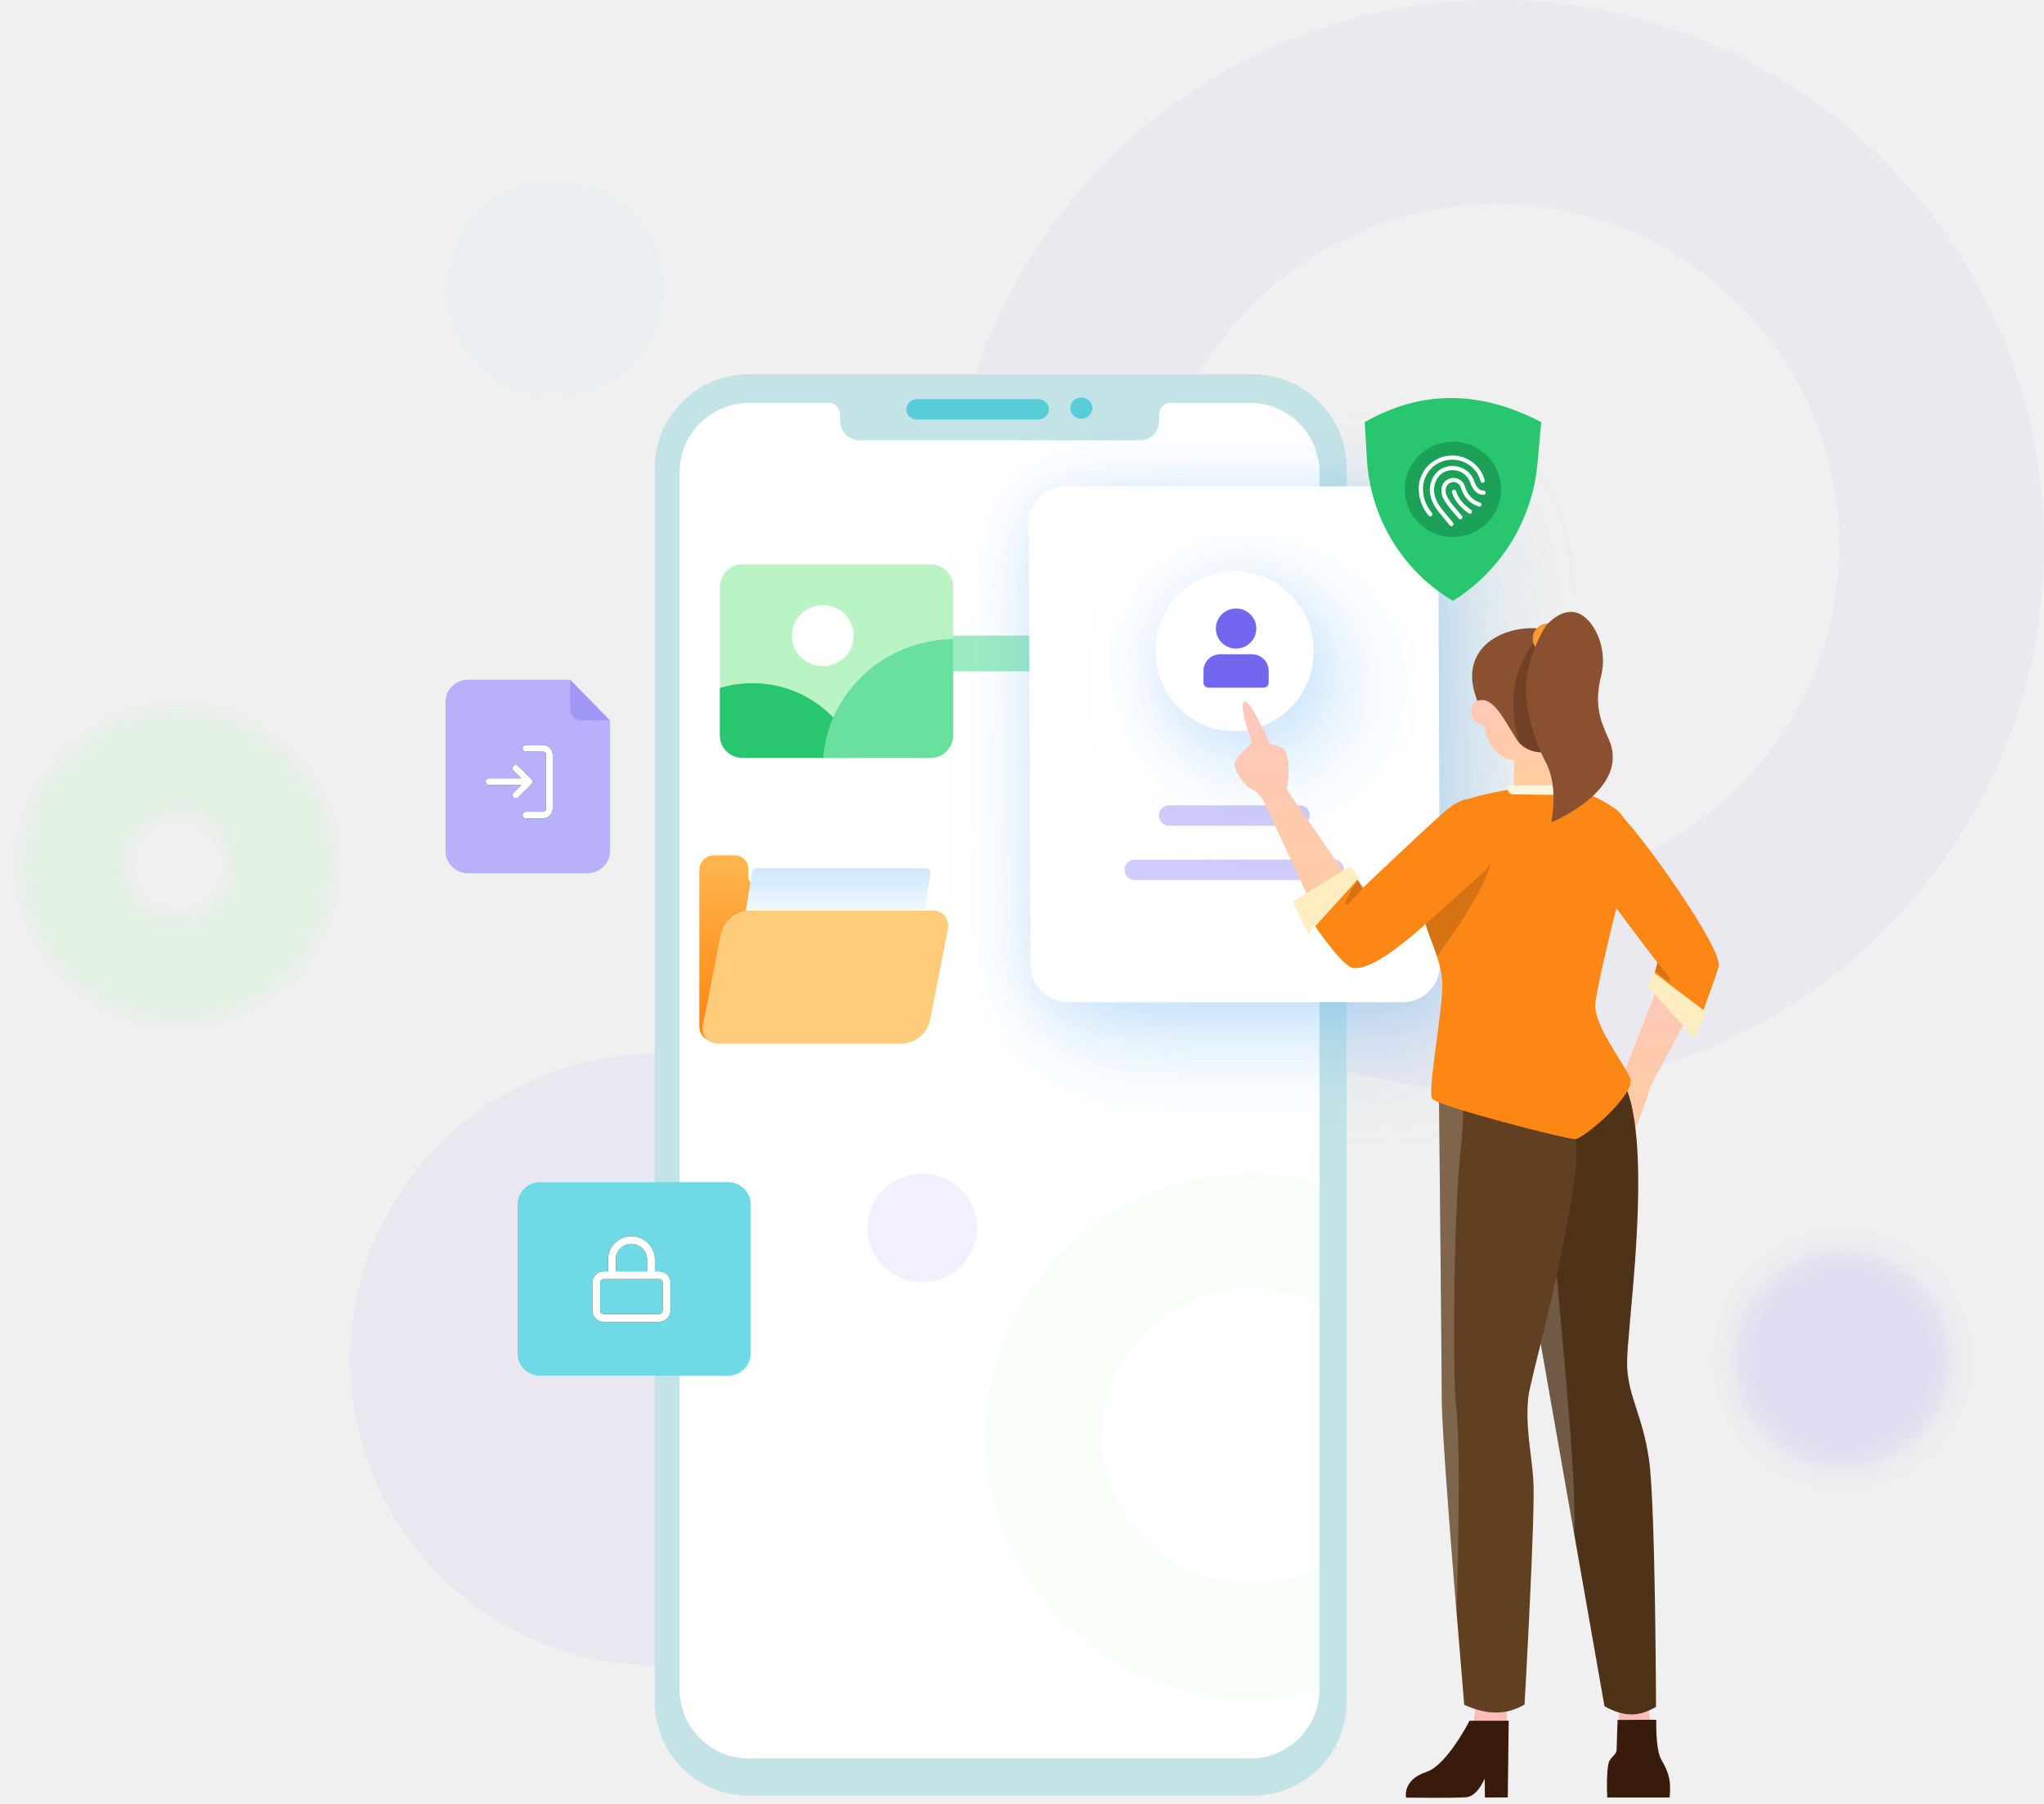
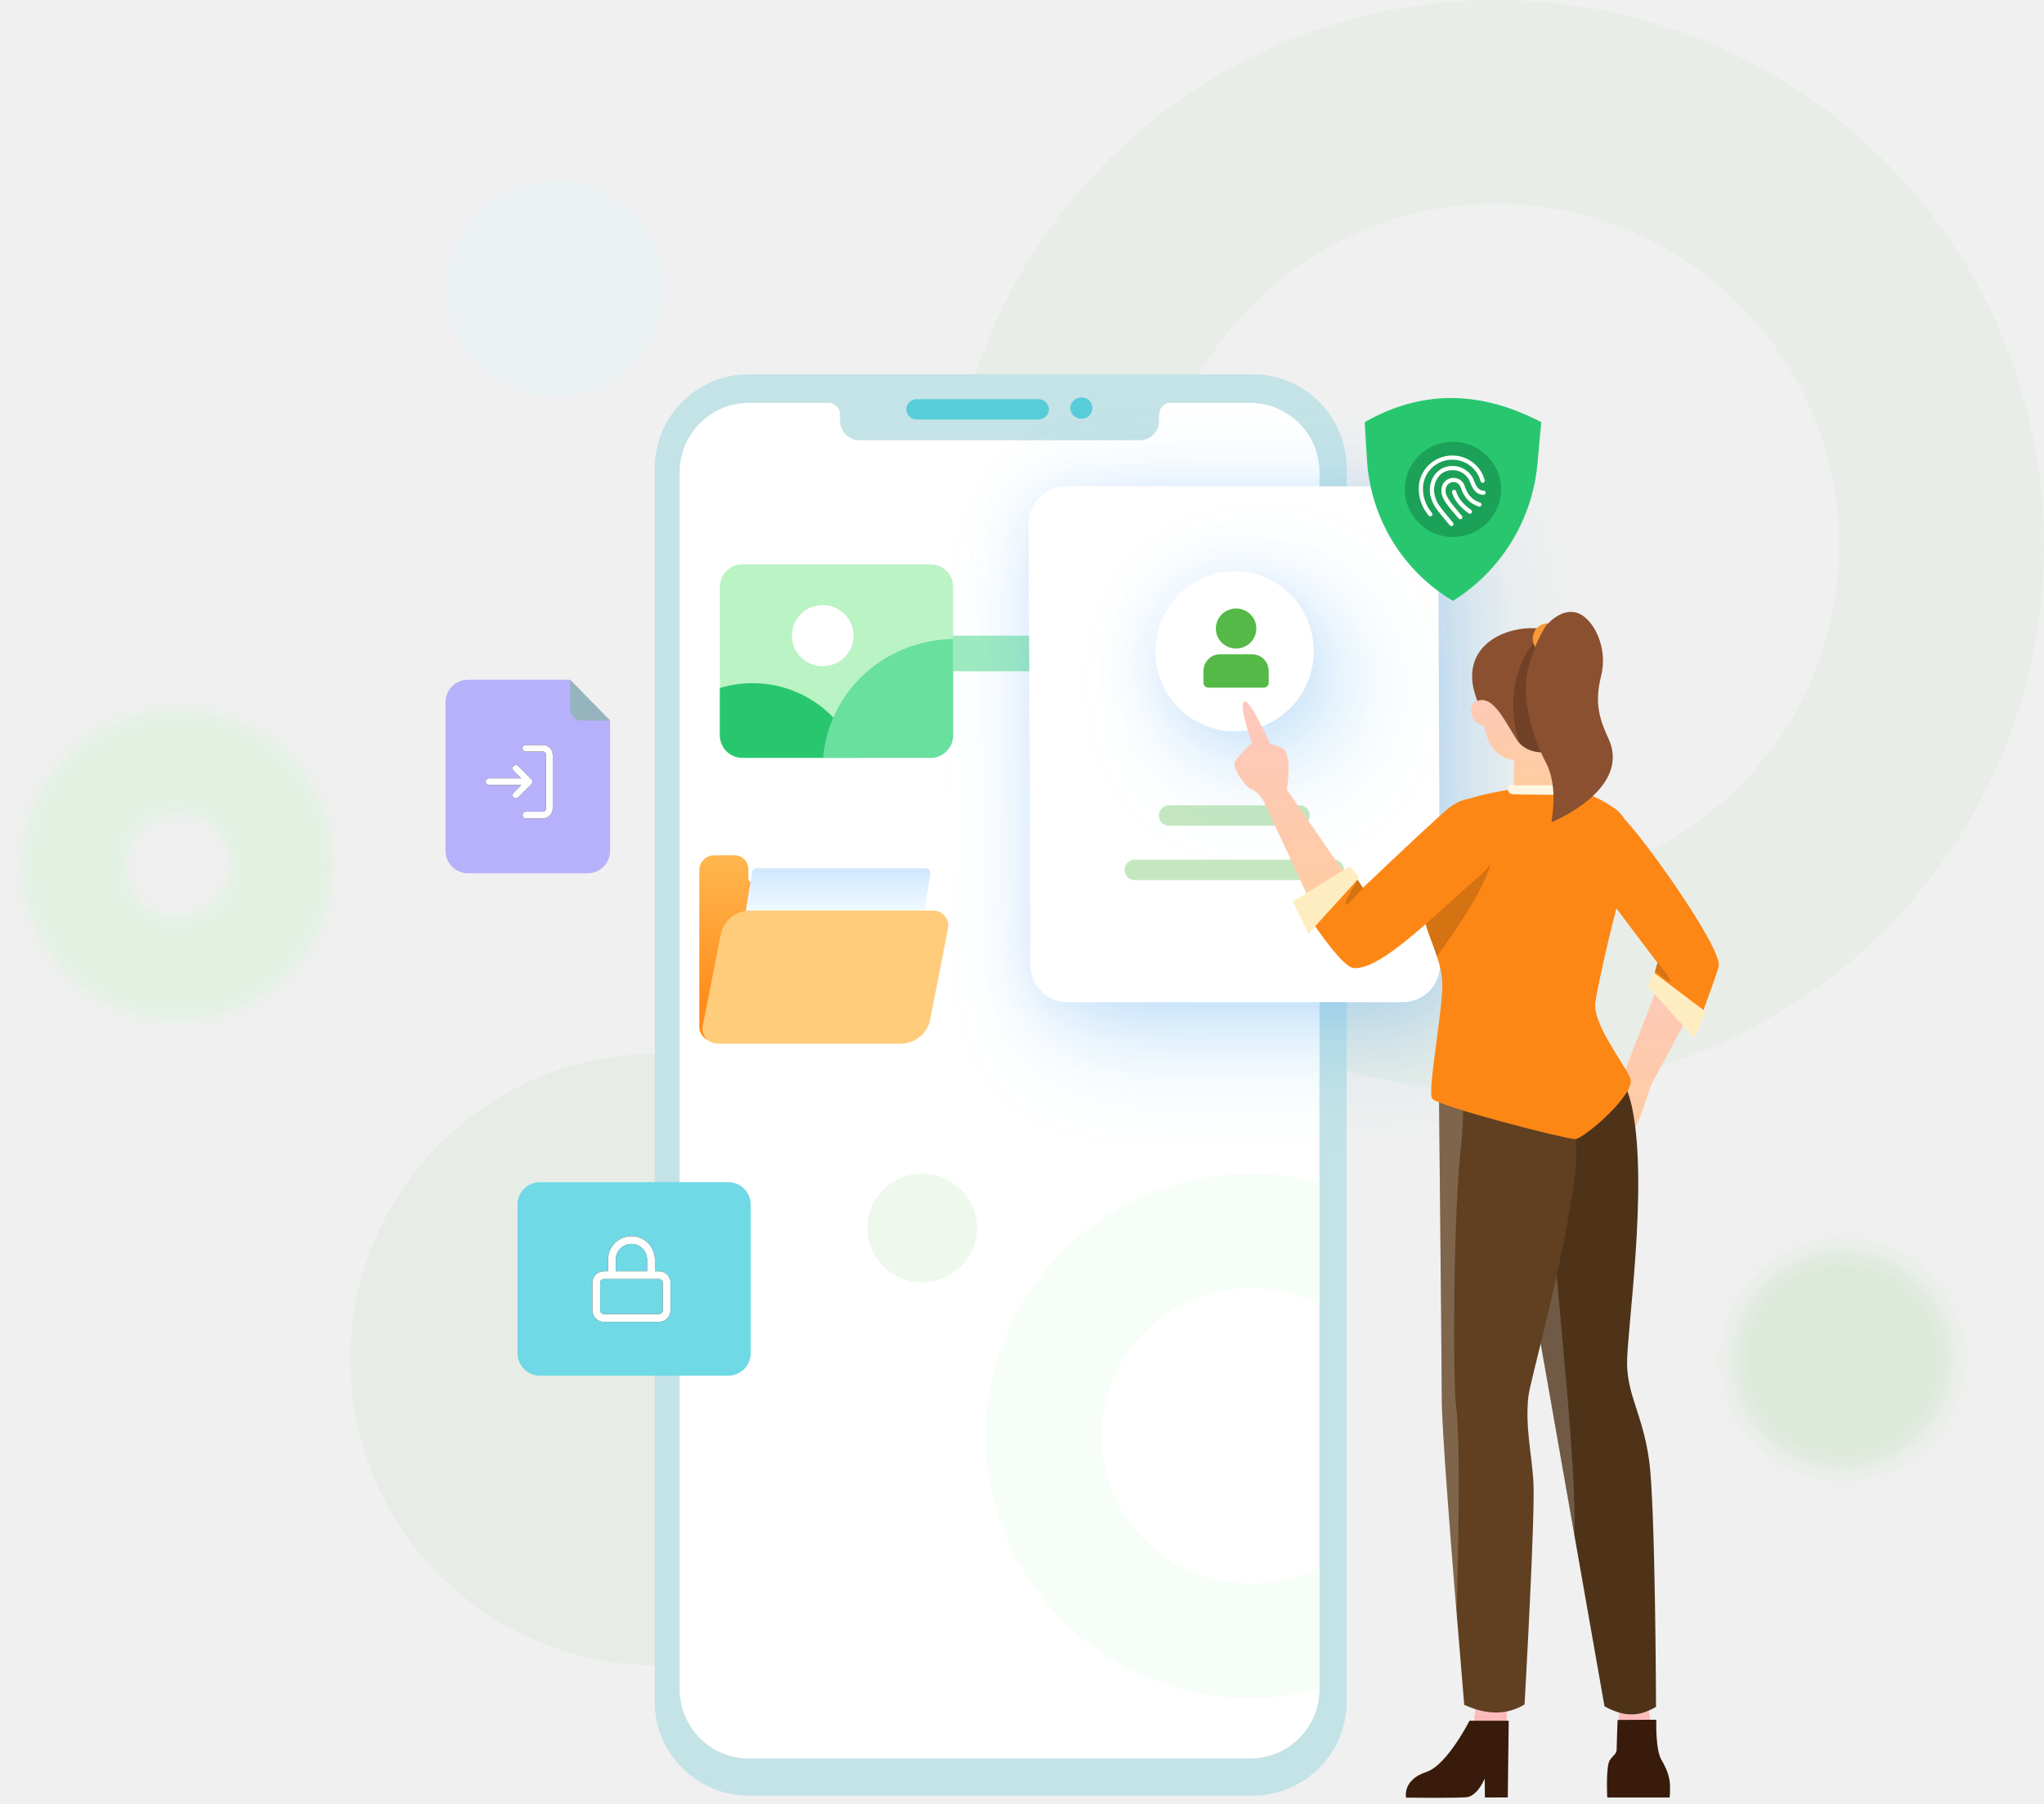
<svg xmlns="http://www.w3.org/2000/svg" xmlns:xlink="http://www.w3.org/1999/xlink" width="546px" height="482px" viewBox="0 0 546 482" version="1.1">
  <defs>
    <filter x="-7.2%" y="-7.3%" width="114.5%" height="114.5%" filterUnits="objectBoundingBox" id="filter-1">
      <feGaussianBlur stdDeviation="2" in="SourceGraphic" />
    </filter>
    <filter x="-15.4%" y="-15.5%" width="130.8%" height="131.0%" filterUnits="objectBoundingBox" id="filter-2">
      <feGaussianBlur stdDeviation="3" in="SourceGraphic" />
    </filter>
    <path d="M18.522,0 L39.813,0 C41.436,5.90080916e-16 42.764,1.29 42.811,2.912 L42.872,4.988 C42.953,7.767 45.229,9.977 48.008,9.977 L122.898,9.977 C125.677,9.977 127.953,7.767 128.034,4.988 L128.094,2.912 C128.142,1.29 129.47,7.42186714e-16 131.093,0 L152.384,0 C162.613,-1.87911363e-15 170.906,8.293 170.906,18.522 L170.906,343.682 C170.906,353.912 162.613,362.204 152.384,362.204 L18.522,362.204 C8.293,362.204 8.35816978e-15,353.912 0,343.682 L0,18.522 C-4.8054561e-15,8.293 8.293,-8.77902741e-15 18.522,0 Z" id="path-3" />
    <linearGradient x1="50%" y1="81.177%" x2="50%" y2="-34.513%" id="linearGradient-5">
      <stop stop-color="#FF8C19" offset="0%" />
      <stop stop-color="#FFC967" offset="100%" />
    </linearGradient>
    <linearGradient x1="62.11%" y1="31.381%" x2="62.11%" y2="-27.478%" id="linearGradient-6">
      <stop stop-color="#F8FDFF" offset="0%" />
      <stop stop-color="#AAD4FF" offset="100%" />
    </linearGradient>
    <path d="M19.69,3.569 L19.69,17.846 C19.69,19.362 18.527,20.522 17.005,20.522 L12.53,20.522 C11.993,20.522 11.635,20.165 11.635,19.63 C11.635,19.095 11.993,18.738 12.53,18.738 L17.005,18.738 C17.542,18.738 17.9,18.381 17.9,17.846 L17.9,3.569 C17.9,3.034 17.542,2.677 17.005,2.677 L12.53,2.677 C11.993,2.677 11.635,2.32 11.635,1.785 C11.635,1.249 11.993,0.892 12.53,0.892 L17.005,0.892 C18.527,0.892 19.69,2.052 19.69,3.569 Z M14.231,11.064 C14.32,10.886 14.32,10.618 14.231,10.35 C14.141,10.261 14.141,10.172 14.052,10.083 L10.472,6.514 C10.114,6.157 9.577,6.157 9.219,6.514 C8.861,6.871 8.861,7.406 9.219,7.763 L11.277,9.815 L2.685,9.815 C2.148,9.815 1.79,10.172 1.79,10.707 C1.79,11.243 2.148,11.6 2.685,11.6 L11.277,11.6 L9.219,13.652 C8.861,14.009 8.861,14.544 9.219,14.901 C9.398,15.079 9.666,15.169 9.845,15.169 C10.024,15.169 10.293,15.079 10.472,14.901 L14.052,11.332 C14.141,11.243 14.231,11.153 14.231,11.064 Z" id="path-7" />
    <path d="M19.839,10.41 L18.795,10.41 L18.795,7.287 C18.795,3.852 15.976,1.041 12.53,1.041 C9.084,1.041 6.265,3.852 6.265,7.287 L6.265,10.41 L5.221,10.41 C3.446,10.41 2.088,11.763 2.088,13.533 L2.088,20.82 C2.088,22.589 3.446,23.943 5.221,23.943 L19.839,23.943 C21.615,23.943 22.972,22.589 22.972,20.82 L22.972,13.533 C22.972,11.763 21.615,10.41 19.839,10.41 Z M8.353,7.287 C8.353,4.997 10.233,3.123 12.53,3.123 C14.827,3.123 16.707,4.997 16.707,7.287 L16.707,10.41 L8.353,10.41 L8.353,7.287 Z M20.884,20.82 C20.884,21.444 20.466,21.861 19.839,21.861 L5.221,21.861 C4.594,21.861 4.177,21.444 4.177,20.82 L4.177,13.533 C4.177,12.908 4.594,12.492 5.221,12.492 L19.839,12.492 C20.466,12.492 20.884,12.908 20.884,13.533 L20.884,20.82 Z" id="path-9" />
    <path d="M6,0 L56.3,0 C59.614,-1.4968968e-15 62.3,2.686 62.3,6 L62.3,45.698 C62.3,49.011 59.614,51.698 56.3,51.698 L6,51.698 C2.686,51.698 -4.82366169e-16,49.011 0,45.698 L0,6 C-1.29399067e-15,2.686 2.686,-2.79460044e-16 6,0 Z" id="path-11" />
    <path d="M10.04,1.03111251e-13 L99.431,1.03111251e-13 C104.938,1.03875937e-13 109.409,4.453 109.431,9.96 L109.901,127.821 C109.923,133.343 105.464,137.838 99.941,137.86 C99.928,137.86 99.914,137.86 99.901,137.86 L10.51,137.86 C5.003,137.86 0.532,133.407 0.51,127.9 L0.04,10.04 C0.018,4.517 4.477,0.022 10,7.94958278e-05 C10.013,2.6498662e-05 10.027,9.95609792e-14 10.04,1.03111251e-13 Z" id="path-13" />
    <filter x="-35.0%" y="-27.2%" width="184.5%" height="167.5%" filterUnits="objectBoundingBox" id="filter-14">
      <feOffset dx="8" dy="9" in="SourceAlpha" result="shadowOffsetOuter1" />
      <feGaussianBlur stdDeviation="14" in="shadowOffsetOuter1" result="shadowBlurOuter1" />
      <feColorMatrix values="0 0 0 0 0.076   0 0 0 0 0.583   0 0 0 0 0.879  0 0 0 0.229 0" type="matrix" in="shadowBlurOuter1" result="shadowMatrixOuter1" />
      <feOffset dx="0" dy="2" in="SourceAlpha" result="shadowOffsetOuter2" />
      <feGaussianBlur stdDeviation="7.5" in="shadowOffsetOuter2" result="shadowBlurOuter2" />
      <feColorMatrix values="0 0 0 0 0.504   0 0 0 0 0.7   0 0 0 0 1  0 0 0 0.234 0" type="matrix" in="shadowBlurOuter2" result="shadowMatrixOuter2" />
      <feMerge>
        <feMergeNode in="shadowMatrixOuter1" />
        <feMergeNode in="shadowMatrixOuter2" />
      </feMerge>
    </filter>
    <ellipse id="path-15" cx="21.141" cy="21.394" rx="21.141" ry="21.394" />
    <filter x="-91.1%" y="-87.6%" width="320.0%" height="317.4%" filterUnits="objectBoundingBox" id="filter-16">
      <feOffset dx="8" dy="9" in="SourceAlpha" result="shadowOffsetOuter1" />
      <feGaussianBlur stdDeviation="14" in="shadowOffsetOuter1" result="shadowBlurOuter1" />
      <feColorMatrix values="0 0 0 0 0.076   0 0 0 0 0.583   0 0 0 0 0.879  0 0 0 0.229 0" type="matrix" in="shadowBlurOuter1" result="shadowMatrixOuter1" />
      <feOffset dx="0" dy="2" in="SourceAlpha" result="shadowOffsetOuter2" />
      <feGaussianBlur stdDeviation="7.5" in="shadowOffsetOuter2" result="shadowBlurOuter2" />
      <feColorMatrix values="0 0 0 0 0.504   0 0 0 0 0.7   0 0 0 0 1  0 0 0 0.234 0" type="matrix" in="shadowBlurOuter2" result="shadowMatrixOuter2" />
      <feMerge>
        <feMergeNode in="shadowMatrixOuter1" />
        <feMergeNode in="shadowMatrixOuter2" />
      </feMerge>
    </filter>
    <linearGradient x1="47.237%" y1="-28.186%" x2="50%" y2="91.05%" id="linearGradient-17">
      <stop stop-color="#FDC6C6" offset="0%" />
      <stop stop-color="#FFCCA1" offset="100%" />
    </linearGradient>
    <linearGradient x1="45.73%" y1="-28.186%" x2="50%" y2="91.05%" id="linearGradient-18">
      <stop stop-color="#FDC6C6" offset="0%" />
      <stop stop-color="#FAB2B2" offset="100%" />
    </linearGradient>
    <linearGradient x1="44.539%" y1="-28.186%" x2="50%" y2="91.05%" id="linearGradient-19">
      <stop stop-color="#FDC6C6" offset="0%" />
      <stop stop-color="#FAB2B2" offset="100%" />
    </linearGradient>
    <linearGradient x1="44.055%" y1="-28.186%" x2="50%" y2="91.05%" id="linearGradient-20">
      <stop stop-color="#FDC6C6" offset="0%" />
      <stop stop-color="#FFCCA1" offset="100%" />
    </linearGradient>
    <linearGradient x1="47.831%" y1="-28.186%" x2="50%" y2="91.05%" id="linearGradient-21">
      <stop stop-color="#FDC6C6" offset="0%" />
      <stop stop-color="#FFCCA1" offset="100%" />
    </linearGradient>
  </defs>
  <g id="📝-Pages-New" stroke="none" stroke-width="1" fill="none" fill-rule="evenodd">
    <g id="Not-Authorized" transform="translate(-444, -309)">
      <g id="Illustration" transform="translate(450, 309)">
        <g id="Shape">
-           <path d="M393.598,0 C474.454,0 540,65.259 540,145.76 C540,226.261 474.454,291.52 393.598,291.52 C312.742,291.52 247.196,226.261 247.196,145.76 C247.196,65.259 312.742,0 393.598,0 Z M393.598,54.49 C342.969,54.49 301.926,95.353 301.926,145.76 C301.926,196.167 342.969,237.031 393.598,237.031 C444.227,237.031 485.27,196.167 485.27,145.76 C485.27,95.353 444.227,54.49 393.598,54.49 Z" id="Oval" fill="#7367F0" fill-rule="nonzero" opacity="0.053" />
+           <path d="M393.598,0 C474.454,0 540,65.259 540,145.76 C540,226.261 474.454,291.52 393.598,291.52 C312.742,291.52 247.196,226.261 247.196,145.76 C247.196,65.259 312.742,0 393.598,0 Z M393.598,54.49 C342.969,54.49 301.926,95.353 301.926,145.76 C301.926,196.167 342.969,237.031 393.598,237.031 C444.227,237.031 485.27,196.167 485.27,145.76 C485.27,95.353 444.227,54.49 393.598,54.49 Z" id="Oval" fill="#55b947" fill-rule="nonzero" opacity="0.053" />
          <path d="M41.503,189.806 C64.425,189.806 83.007,208.306 83.007,231.128 C83.007,253.949 64.425,272.449 41.503,272.449 C18.582,272.449 0,253.949 0,231.128 C0,208.306 18.582,189.806 41.503,189.806 Z M41.503,217.051 C33.695,217.051 27.365,223.353 27.365,231.128 C27.365,238.902 33.695,245.204 41.503,245.204 C49.312,245.204 55.642,238.902 55.642,231.128 C55.642,223.353 49.312,217.051 41.503,217.051 Z" id="Oval" fill="#8BF78F" fill-rule="nonzero" opacity="0.141" filter="url(#filter-1)" />
-           <ellipse id="Oval" fill-opacity="0.061" fill="#7367F0" cx="169.662" cy="363.265" rx="82.095" ry="81.735" />
+           <ellipse id="Oval" fill-opacity="0.061" fill="#55b947" cx="169.662" cy="363.265" rx="82.095" ry="81.735" />
          <ellipse id="Oval" fill="#CEF5FF" opacity="0.141" cx="142.297" cy="77.194" rx="29.189" ry="29.061" />
-           <ellipse id="Oval" fill-opacity="0.136" fill="#7367F0" filter="url(#filter-2)" cx="486.182" cy="363.265" rx="29.189" ry="29.061" />
+           <ellipse id="Oval" fill-opacity="0.136" fill="#55b947" filter="url(#filter-2)" cx="486.182" cy="363.265" rx="29.189" ry="29.061" />
        </g>
        <g id="File-Organizer" transform="translate(113, 100)">
          <g id="Phone3" transform="translate(55.88661, 0)">
            <path d="M25.137,0 L159.708,0 C173.591,-2.55022564e-15 184.845,11.254 184.845,25.137 L184.845,354.641 C184.845,368.523 173.591,379.778 159.708,379.778 L25.137,379.778 C11.254,379.778 2.9341734e-15,368.523 -2.60392312e-14,354.641 L-2.60392312e-14,25.137 C-3.4844809e-14,11.254 11.254,2.55022564e-15 25.137,0 Z" id="Rectangle" fill="#C4E3E7" />
            <g id="Group-48" transform="translate(6.66654, 7.653065)">
              <mask id="mask-4" fill="white">
                <use xlink:href="#path-3" />
              </mask>
              <use id="Rectangle" fill="#FFFFFF" xlink:href="#path-3" />
-               <ellipse id="Oval" fill="#7367F0" opacity="0.099" mask="url(#mask-4)" cx="64.795" cy="220.451" rx="14.659" ry="14.512" />
+               <ellipse id="Oval" fill="#55b947" opacity="0.099" mask="url(#mask-4)" cx="64.795" cy="220.451" rx="14.659" ry="14.512" />
              <path d="M152.519,205.94 C191.606,205.94 223.293,237.309 223.293,276.004 C223.293,314.699 191.606,346.068 152.519,346.068 C113.431,346.068 81.744,314.699 81.744,276.004 C81.744,237.309 113.431,205.94 152.519,205.94 Z M152.519,236.55 C130.508,236.55 112.665,254.214 112.665,276.004 C112.665,297.793 130.508,315.457 152.519,315.457 C174.529,315.457 192.372,297.793 192.372,276.004 C192.372,254.214 174.529,236.55 152.519,236.55 Z" id="Oval" fill="#C8F5D0" opacity="0.141" mask="url(#mask-4)" />
              <path d="M25.58,62.184 L146.612,62.184 C149.242,62.184 151.373,64.316 151.373,66.946 C151.373,69.575 149.242,71.707 146.612,71.707 L25.58,71.707 C22.951,71.707 20.819,69.575 20.819,66.946 C20.819,64.316 22.951,62.184 25.58,62.184 Z" id="Rectangle" fill-opacity="0.642" fill="#68DE9E" mask="url(#mask-4)" />
            </g>
            <path d="M102.442,6.649 C104.023,6.649 105.305,7.867 105.305,9.37 C105.305,10.839 104.079,12.036 102.547,12.089 L102.442,12.091 L70.068,12.091 C68.487,12.091 67.205,10.872 67.205,9.37 C67.205,7.9 68.43,6.703 69.963,6.651 L70.068,6.649 L102.442,6.649 Z" id="Path" fill="#56CDD9" fill-rule="nonzero" />
            <path d="M114.044,6.195 C115.625,6.195 116.907,7.464 116.907,9.03 C116.907,10.56 115.682,11.807 114.149,11.862 L114.044,11.864 L113.894,11.864 C112.313,11.864 111.031,10.595 111.031,9.03 C111.031,7.499 112.256,6.252 113.789,6.197 L113.894,6.195 L114.044,6.195 Z" id="Path" fill="#56CDD9" fill-rule="nonzero" />
          </g>
          <g id="Group-37" transform="translate(67.79688, 127.8836)">
            <path d="M4,0.64 L9.445,0.64 C11.462,0.64 13.097,2.275 13.097,4.292 L13.097,6.725 C13.097,7.398 13.643,7.944 14.316,7.944 L55.484,7.944 C57.693,7.944 59.484,9.735 59.484,11.944 L59.484,46.403 C59.484,48.613 57.693,50.403 55.484,50.403 L4,50.403 C1.791,50.403 6.42046992e-16,48.613 0,46.403 L0,4.64 C-2.705415e-16,2.431 1.791,0.64 4,0.64 Z" id="Rectangle" fill="url(#linearGradient-5)" />
            <path d="M15.3,4.096 L60.53,4.096 C61.203,4.096 61.749,4.642 61.749,5.315 C61.749,5.38 61.744,5.445 61.734,5.509 L54.944,47.65 C54.848,48.241 54.338,48.676 53.74,48.676 L8.51,48.676 C7.837,48.676 7.291,48.13 7.291,47.456 C7.291,47.391 7.296,47.326 7.307,47.262 L14.097,5.121 C14.192,4.53 14.702,4.096 15.3,4.096 Z" id="Rectangle" fill="url(#linearGradient-6)" />
            <path d="M66.445,20.188 L61.669,44.507 C60.932,48.259 57.642,50.965 53.819,50.965 L4.862,50.965 C2.653,50.965 0.862,49.174 0.862,46.965 C0.862,46.706 0.887,46.448 0.937,46.194 L5.713,21.875 C6.45,18.123 9.739,15.417 13.563,15.417 L62.52,15.417 C64.729,15.417 66.52,17.208 66.52,19.417 C66.52,19.676 66.495,19.934 66.445,20.188 Z" id="Rectangle" fill="#FFCC7B" />
          </g>
          <g id="Group-28" transform="translate(0, 81.62785)">
            <path d="M6,0 L33.316,0 L33.316,0 L43.976,10.884 L43.976,45.698 C43.976,49.011 41.29,51.698 37.976,51.698 L6,51.698 C2.686,51.698 4.05812251e-16,49.011 0,45.698 L0,6 C-4.05812251e-16,2.686 2.686,6.08718376e-16 6,0 Z" id="Rectangle" fill="#B7B1FB" />
            <g id="Icon" transform="translate(8.950131, 16.52257)">
              <mask id="mask-8" fill="white">
                <use xlink:href="#path-7" />
              </mask>
              <use id="Mask" fill="#000000" fill-rule="nonzero" xlink:href="#path-7" />
              <g id="Group" mask="url(#mask-8)" fill="#FFFFFF">
                <g id="Icon-Color">
                  <rect id="🎨-Icon-Color" x="0" y="0" width="21.48" height="21.415" />
                </g>
              </g>
            </g>
-             <path d="M43.976,10.884 L36.316,10.884 C34.659,10.884 33.316,9.541 33.316,7.884 L33.316,0 L33.316,0 L43.976,10.884 Z" id="Path" fill="#7367F0" fill-rule="nonzero" opacity="0.34" />
+             <path d="M43.976,10.884 L36.316,10.884 C34.659,10.884 33.316,9.541 33.316,7.884 L33.316,0 L33.316,0 L43.976,10.884 Z" id="Path" fill="#55b947" fill-rule="nonzero" opacity="0.34" />
          </g>
          <g id="Group" transform="translate(19.23965, 215.8603)">
            <path d="M6,0 L56.3,0 C59.614,-4.44006117e-15 62.3,2.686 62.3,6 L62.3,45.698 C62.3,49.011 59.614,51.698 56.3,51.698 L6,51.698 C2.686,51.698 1.29399067e-15,49.011 0,45.698 L0,6 C4.82366169e-16,2.686 2.686,-2.79460044e-16 6,0 Z" id="Rectangle" fill="#6FD9E6" />
            <g transform="translate(17.90026, 13.38415)" id="Icon">
              <mask id="mask-10" fill="white">
                <use xlink:href="#path-9" />
              </mask>
              <use id="Mask" fill="#000000" fill-rule="nonzero" xlink:href="#path-9" />
              <g id="Group" mask="url(#mask-10)" fill="#FFFFFF">
                <g id="Icon-Color">
                  <rect id="🎨-Icon-Color" x="0" y="0" width="25.06" height="24.984" />
                </g>
              </g>
            </g>
          </g>
          <g id="Group-34" transform="translate(73.29392, 50.79066)">
            <mask id="mask-12" fill="white">
              <use xlink:href="#path-11" />
            </mask>
            <use id="Rectangle" fill="#BAF3C4" fill-rule="nonzero" xlink:href="#path-11" />
            <ellipse id="Oval" fill="#FFFFFF" mask="url(#mask-12)" cx="27.485" cy="19.046" rx="8.246" ry="8.163" />
            <ellipse id="Oval" fill="#28C76F" mask="url(#mask-12)" cx="8.704" cy="61.221" rx="29.776" ry="29.477" />
            <ellipse id="Oval" fill="#69E09E" mask="url(#mask-12)" cx="62.758" cy="54.419" rx="35.273" ry="34.465" />
          </g>
          <g id="Group-23" transform="translate(155.7496, 29.93021)">
            <g id="Rectangle">
              <use fill="black" fill-opacity="1" filter="url(#filter-14)" xlink:href="#path-13" />
              <use fill="#FFFFFF" fill-rule="evenodd" xlink:href="#path-13" />
            </g>
-             <path d="M37.536,85.256 L72.405,85.256 C73.908,85.256 75.126,86.474 75.126,87.977 C75.126,89.479 73.908,90.698 72.405,90.698 L37.536,90.698 C36.033,90.698 34.815,89.479 34.815,87.977 C34.815,86.474 36.033,85.256 37.536,85.256 Z" id="Rectangle" fill="#7367F0" fill-rule="nonzero" opacity="0.34" />
-             <path d="M28.374,99.767 L81.567,99.767 C83.07,99.767 84.288,100.986 84.288,102.488 C84.288,103.991 83.07,105.209 81.567,105.209 L28.374,105.209 C26.871,105.209 25.653,103.991 25.653,102.488 C25.653,100.986 26.871,99.767 28.374,99.767 Z" id="Rectangle" fill="#7367F0" fill-rule="nonzero" opacity="0.34" />
+             <path d="M37.536,85.256 L72.405,85.256 C73.908,85.256 75.126,86.474 75.126,87.977 C75.126,89.479 73.908,90.698 72.405,90.698 L37.536,90.698 C36.033,90.698 34.815,89.479 34.815,87.977 C34.815,86.474 36.033,85.256 37.536,85.256 Z" id="Rectangle" fill="#55b947" fill-rule="nonzero" opacity="0.34" />
+             <path d="M28.374,99.767 L81.567,99.767 C83.07,99.767 84.288,100.986 84.288,102.488 C84.288,103.991 83.07,105.209 81.567,105.209 L28.374,105.209 C26.871,105.209 25.653,103.991 25.653,102.488 C25.653,100.986 26.871,99.767 28.374,99.767 Z" id="Rectangle" fill="#55b947" fill-rule="nonzero" opacity="0.34" />
            <g id="Icon8" transform="translate(33.89844, 22.6744)">
              <g id="Oval">
                <use fill="black" fill-opacity="1" filter="url(#filter-16)" xlink:href="#path-15" />
                <use fill="#FFFFFF" fill-rule="evenodd" xlink:href="#path-15" />
              </g>
-               <g id="Group-70" transform="translate(12.82644, 9.976738)" fill="#7367F0">
+               <g id="Group-70" transform="translate(12.82644, 9.976738)" fill="#55b947">
                <path d="M12.964,12.223 C15.428,12.223 17.426,14.221 17.426,16.684 L17.426,19.834 C17.426,20.559 16.838,21.146 16.114,21.146 L1.312,21.146 C0.587,21.146 4.0466296e-12,20.559 4.04654088e-12,19.834 L4.04654088e-12,16.684 C4.04623913e-12,14.221 1.997,12.223 4.461,12.223 L12.964,12.223 Z M8.713,9.70779013e-13 C11.7,9.70779013e-13 14.121,2.397 14.121,5.354 C14.121,8.31 11.7,10.707 8.713,10.707 C5.726,10.707 3.305,8.31 3.305,5.354 C3.305,2.397 5.726,9.70779013e-13 8.713,9.70779013e-13 Z" id="Combined-Shape" />
              </g>
            </g>
          </g>
          <g id="Wom3.5" transform="translate(210.72, 63.48833)">
            <g id="RArm" transform="translate(91.27213, 52.02436)">
              <path d="M13.589,69.931 C13.589,69.931 3.859,80.464 4.535,81.413 C5.212,82.368 10.254,79.818 10.254,79.818 C10.254,79.818 4.347,90.666 5.712,91.408 C7.075,92.15 13.762,90.174 15.729,87.9 C17.696,85.627 20.351,74.517 20.351,74.517 L34.469,44.885 L22.989,41.583 L13.589,69.931 Z" id="Path" fill="url(#linearGradient-17)" transform="translate(19.48525, 66.57517) rotate(2.866471) translate(-19.48525, -66.57517) " />
              <path d="M2.966,16.229 C7.269,22.847 21.752,41.708 21.752,41.708 C21.752,41.708 21.4,42.962 20.697,45.471 L34.006,54.504 C36.527,47.61 37.897,43.678 38.116,42.708 C39.198,37.909 17.331,7.285 12.435,2.86 C4.726,-4.108 -3.609,6.115 2.966,16.229 Z" id="Path" fill="#FD8715" />
              <path d="M25.214,46.715 C25.379,46.395 24.232,44.704 21.773,41.64 L21.148,43.875 C23.693,46.088 25.048,47.034 25.214,46.715 Z" id="Path" fill-opacity="0.16" fill="#000000" />
              <polygon id="Path-70" fill="#FFEDC2" points="20.614 44.208 34.754 54.898 31.603 61.811 19.24 48.198" />
            </g>
            <g id="RLeg" transform="translate(67.4886, 111.1149)">
              <polygon id="Path" fill="url(#linearGradient-18)" points="35.472 179.674 34.686 192.922 44.754 193.181 42.862 179.674" />
              <path d="M35.718,184.893 C35.718,184.893 36,192.871 34.331,195.656 C32.652,198.442 32.143,200.601 32.069,202.267 C31.989,204.052 32.16,205.67 32.16,205.67 L48.824,205.67 C48.824,205.67 49.241,197.277 48.137,195.694 C47.034,194.111 46.31,194.084 46.31,192.685 C46.301,191.287 46.062,184.946 46.062,184.946 L35.718,184.893 Z" id="Path" fill="#391B0B" transform="translate(40.47459, 195.2817) scale(-1, 1) translate(-40.47459, -195.2817) " />
              <path d="M0,2.811 L26.118,-1.03111251e-13 L26.502,0.353 C28.363,2.109 36.453,10.263 38.777,21.409 C43.166,42.451 37.293,81.314 37.422,89.836 C37.546,98.358 41.614,103.5 43.305,115.549 C44.995,127.599 45.155,181.449 45.155,181.449 C40.673,184.078 36.729,184.266 31.385,181.291 L0,2.811 Z" id="Path" fill="#4E3319" />
              <path d="M23.33,135.481 L6.9980434e-14,2.811 L14.522,1.248 C15.169,47.337 24.199,109.638 23.33,135.481 Z" id="Path" fill-opacity="0.192" fill="#FFFFFF" />
            </g>
            <g id="LLeg" transform="translate(45.20709, 114.7656)">
              <path d="M27.631,174.631 L19.046,174.768 C19.422,180.65 18.51,184.587 16.309,186.579 L16.128,186.736 C12.143,190.043 27.519,188.849 27.519,188.849 L27.631,174.631 Z" id="Path" fill="url(#linearGradient-19)" />
              <path d="M0.602,181.508 L0.849,202.012 L6.962,202.017 L7.015,196.964 C7.015,196.964 8.944,201.675 11.891,201.947 C14.847,202.219 28.018,202.052 28.018,202.052 C28.018,202.052 29.113,197.322 22.556,195.174 C17.103,193.389 11.073,181.508 11.073,181.508 L0.602,181.508 Z" id="Path" fill="#391B0B" transform="translate(14.34422, 191.8053) scale(-1, 1) translate(-14.34422, -191.8053) " />
              <path d="M9.326,0.984 L38.654,0 L38.873,0.402 C40.296,3.074 48.094,18.718 45.686,36.501 C42.306,61.461 33.715,90.723 33.294,95.193 C32.544,103.163 34.044,108.933 34.659,117.165 C35.274,125.397 32.314,177.168 32.314,177.168 C27.962,179.76 22.783,180.268 16.199,177.246 C12.237,130.366 10.241,103.216 10.212,95.796 C10.168,84.668 9.326,0.984 9.326,0.984 Z" id="Path" fill="#604021" />
              <path d="M15.361,27.982 L15.166,29.831 C13.212,49.332 13.226,90.745 13.983,97.132 L14.087,97.955 C14.927,105.162 14.954,123.459 14.169,152.847 L13.147,140.166 C11.211,115.764 10.232,100.975 10.212,95.796 L10.176,90.437 C10.008,68.768 9.326,0.984 9.326,0.984 L15.511,0.777 C16.172,11.477 16.122,20.545 15.361,27.982 Z" id="Path" fill-opacity="0.192" fill="#FFFFFF" />
            </g>
            <g id="Head" transform="translate(63.09571, 3.054825)">
              <path d="M2.621,20.265 C-0.988,20.656 -0.732,26.936 3.661,27.264 C4.558,33.319 7.761,36.203 11.664,36.537 L11.448,45.695 L28.716,45.685 C28.716,45.685 23.853,39.215 24.095,30.359 C24.338,21.502 23.933,13.182 23.933,13.182 L1.567,13.579 L2.621,20.265 Z" id="Path" fill="url(#linearGradient-20)" />
              <path d="M29.105,20.735 C24.902,19.09 21.797,26.174 18.581,31.098 C15.365,36.022 7.033,35.186 5.885,31.098 C1.538,22.146 -2.209,9.976 2.864,8.977 C3.578,-3.962 37.786,-0.907 29.105,20.735 Z" id="Path" fill="#8B5030" transform="translate(15.47015, 17.88746) scale(-1, 1) translate(-15.47015, -17.88746) " />
              <path d="M25.564,4.08 C27.029,5.312 27.964,6.948 28.076,8.977 C33.149,9.976 29.403,22.146 25.055,31.098 C23.987,34.899 16.707,35.889 13.106,32.049 C9.822,22.309 11.225,11.419 17.865,4.081 L17.865,4.081 Z" id="Combined-Shape" fill-opacity="0.199" fill="#000000" />
              <ellipse id="Oval" fill="#FB9934" cx="20.734" cy="4.081" rx="4.123" ry="4.081" />
            </g>
            <g id="Body" transform="translate(50.52598, 45.84286)">
              <path d="M44.73,4.681 C48.583,10.283 55.003,29.298 55.367,33.575 C55.778,38.51 50.434,46.37 50.346,53.513 C50.268,60.657 54.332,82.167 53.111,84.177 C51.899,86.186 17.166,95.082 14.9,95.035 C12.643,94.986 -1.603,82.878 0.184,78.694 C1.982,74.51 10.324,64.112 9.474,58.41 C8.634,52.71 3.755,31.668 1.333,24.507 C-1.08,17.345 -0.276,9.826 4.228,6.744 C6.456,5.22 12.402,0.888 22.991,0.907 C33.58,0.927 44.431,4.246 44.73,4.681 Z" id="Path" fill="#FD8715" transform="translate(27.69486, 47.97133) scale(-1, 1) translate(-27.69486, -47.97133) " />
              <path d="M22.616,0.498 C22.319,2.104 22.82,2.907 24.121,2.907 C26.072,2.907 39.156,3.334 40.928,2.572 C42.11,2.064 42.523,1.373 42.169,0.498 L22.616,0.498 Z" id="Path-68" fill="#FFF6E1" />
              <path d="M5.068,16.798 L5.187,16.738 C12.321,13.213 16.607,13.057 18.044,16.271 C19.9,20.426 15.085,30.411 3.597,46.224 C2.019,41.428 -0.25,36.855 0.022,33.575 C0.233,31.1 2.472,23.689 5.068,16.798 Z" id="Path" fill-opacity="0.16" fill="#000000" />
            </g>
            <g id="LArm" transform="translate(0, 23.91528)">
              <path d="M8.001,27.046 C8.001,27.046 6.716,24.284 4.695,23.537 C2.676,22.789 -0.414,17.839 0.064,16.402 C0.541,14.965 4.72,10.978 4.72,10.978 C4.72,10.978 1.026,1.163 2.662,0.055 C4.108,-0.924 9.579,11.439 9.579,11.439 C9.579,11.439 12.795,11.919 13.537,13.183 C15.408,16.37 13.994,23.537 13.994,23.537 L32.982,51.005 L24.27,62.064 L8.001,27.046 Z" id="Path" fill="url(#linearGradient-21)" />
              <path d="M56.473,29.176 C50.051,34.824 34.344,49.807 34.344,49.807 C34.344,49.807 33.566,48.627 32.01,46.267 L20.263,58.175 C26.171,66.85 30.086,71.217 32.01,71.278 C39.528,71.514 53,57.462 65.664,46.489 C77.02,36.65 68.444,18.648 56.473,29.176 Z" id="Path" fill="#FD8715" />
              <path d="M34.391,49.825 C31.453,53.188 29.863,54.686 29.621,54.32 C29.378,53.953 30.486,51.725 32.944,47.637 L34.391,49.825 Z" id="Path" fill-opacity="0.16" fill="#000000" />
              <polygon id="Path-69" fill="#FFEDC2" points="33.416 47.069 19.792 62.064 15.595 53.507 30.824 44.046" />
            </g>
            <path d="M95.828,3.888 C95.828,3.888 91.97,-1.087 87.515,0.218 C83.06,1.523 79.031,9.524 80.944,17.044 C82.848,24.565 81.278,28.855 78.968,33.924 C72.764,47.559 94.244,56.216 94.244,56.216 C93.127,49.48 93.655,44.079 95.828,40.012 C99.185,33.729 101.092,25.671 101.092,20.741 C101.092,12.167 95.828,3.888 95.828,3.888 Z" id="Path" fill="#8B5030" transform="translate(89.46754, 28.10802) scale(-1, 1) translate(-89.46754, -28.10802) " />
          </g>
          <g id="Group-39" transform="translate(245.5346, 6.348833)">
            <path d="M0,6.445 C15.521,-2.409 31.255,-1.884 47.165,6.445 L46.161,17.509 C44.792,32.598 36.436,46.176 23.582,54.198 L23.582,54.198 L23.582,54.198 C10.171,46.232 1.573,32.144 0.62,16.575 L0,6.445 L0,6.445 Z" id="Rectangle" fill="#28C76F" />
            <ellipse id="Oval" fill="#1CA258" cx="23.582" cy="24.407" rx="12.863" ry="12.734" />
            <g id="Group-40" transform="translate(13.93501, 14.85627)" fill="#FFFFFF">
              <path d="M9.464,0.504 C13.555,0.504 17.096,3.234 18.124,7.083 C18.203,7.381 18.024,7.686 17.723,7.764 C17.423,7.843 17.115,7.666 17.035,7.368 C16.138,4.005 13.041,1.618 9.464,1.618 C5.139,1.618 1.635,5.076 1.635,9.34 C1.635,11.747 2.432,13.91 4.036,15.851 C4.233,16.089 4.198,16.44 3.957,16.635 C3.717,16.83 3.362,16.795 3.165,16.557 C1.398,14.419 0.509,12.007 0.509,9.34 C0.509,4.46 4.519,0.504 9.464,0.504 Z" id="Path" />
              <path d="M9.941,2.895 C13.305,2.905 16.045,5.51 16.155,8.798 L16.159,8.985 C16.165,10.823 16.685,11.833 17.683,12.163 C17.978,12.26 18.139,12.576 18.043,12.868 C17.947,13.16 17.629,13.318 17.334,13.221 C15.847,12.729 15.093,11.347 15.038,9.206 L15.035,8.981 C15.026,6.227 12.756,4.019 9.944,4.01 C7.413,4.002 5.261,6.315 4.965,8.905 C4.907,9.409 4.894,9.875 4.923,10.338 L4.954,10.741 C5.079,12.02 5.45,13.076 7.201,17.626 C7.312,17.915 7.167,18.236 6.877,18.344 C6.587,18.453 6.262,18.307 6.151,18.018 L5.216,15.568 C4.1,12.604 3.895,11.798 3.807,10.493 L3.801,10.401 C3.767,9.871 3.783,9.34 3.848,8.773 C4.204,5.661 6.786,2.885 9.941,2.895 Z" id="Path" transform="translate(10.92731, 10.63736) rotate(-19) translate(-10.92731, -10.63736) " />
              <path d="M10.542,5.948 C12.285,5.954 13.724,7.378 13.675,9.098 C13.603,11.576 14.412,13.409 16.106,14.66 C16.356,14.844 16.409,15.194 16.224,15.44 C16.04,15.687 15.688,15.737 15.438,15.553 C13.434,14.073 12.469,11.887 12.551,9.059 C12.582,7.978 11.662,7.067 10.546,7.064 C9.357,7.06 8.48,7.895 8.291,9.386 C8.195,10.143 8.447,11.307 9.009,12.904 L9.105,13.174 C9.185,13.395 9.27,13.623 9.364,13.867 L10.384,16.459 C10.494,16.747 10.348,17.068 10.058,17.176 C9.767,17.283 9.443,17.136 9.333,16.848 L8.515,14.778 L8.312,14.256 C8.217,14.006 8.129,13.773 8.047,13.545 L7.852,12.991 C7.302,11.375 7.058,10.167 7.176,9.24 C7.433,7.212 8.766,5.943 10.542,5.948 Z" id="Path" transform="translate(11.74056, 11.57967) rotate(-19) translate(-11.74056, -11.57967) " />
              <path d="M9.775,9.68 C10.073,9.59 10.387,9.755 10.478,10.049 C11.085,12.01 12.273,13.401 14.507,15.061 C14.756,15.246 14.806,15.595 14.619,15.841 C14.433,16.087 14.08,16.137 13.831,15.952 C11.424,14.163 10.091,12.603 9.402,10.376 C9.311,10.082 9.478,9.77 9.775,9.68 Z" id="Path" />
            </g>
          </g>
        </g>
      </g>
    </g>
  </g>
</svg>
